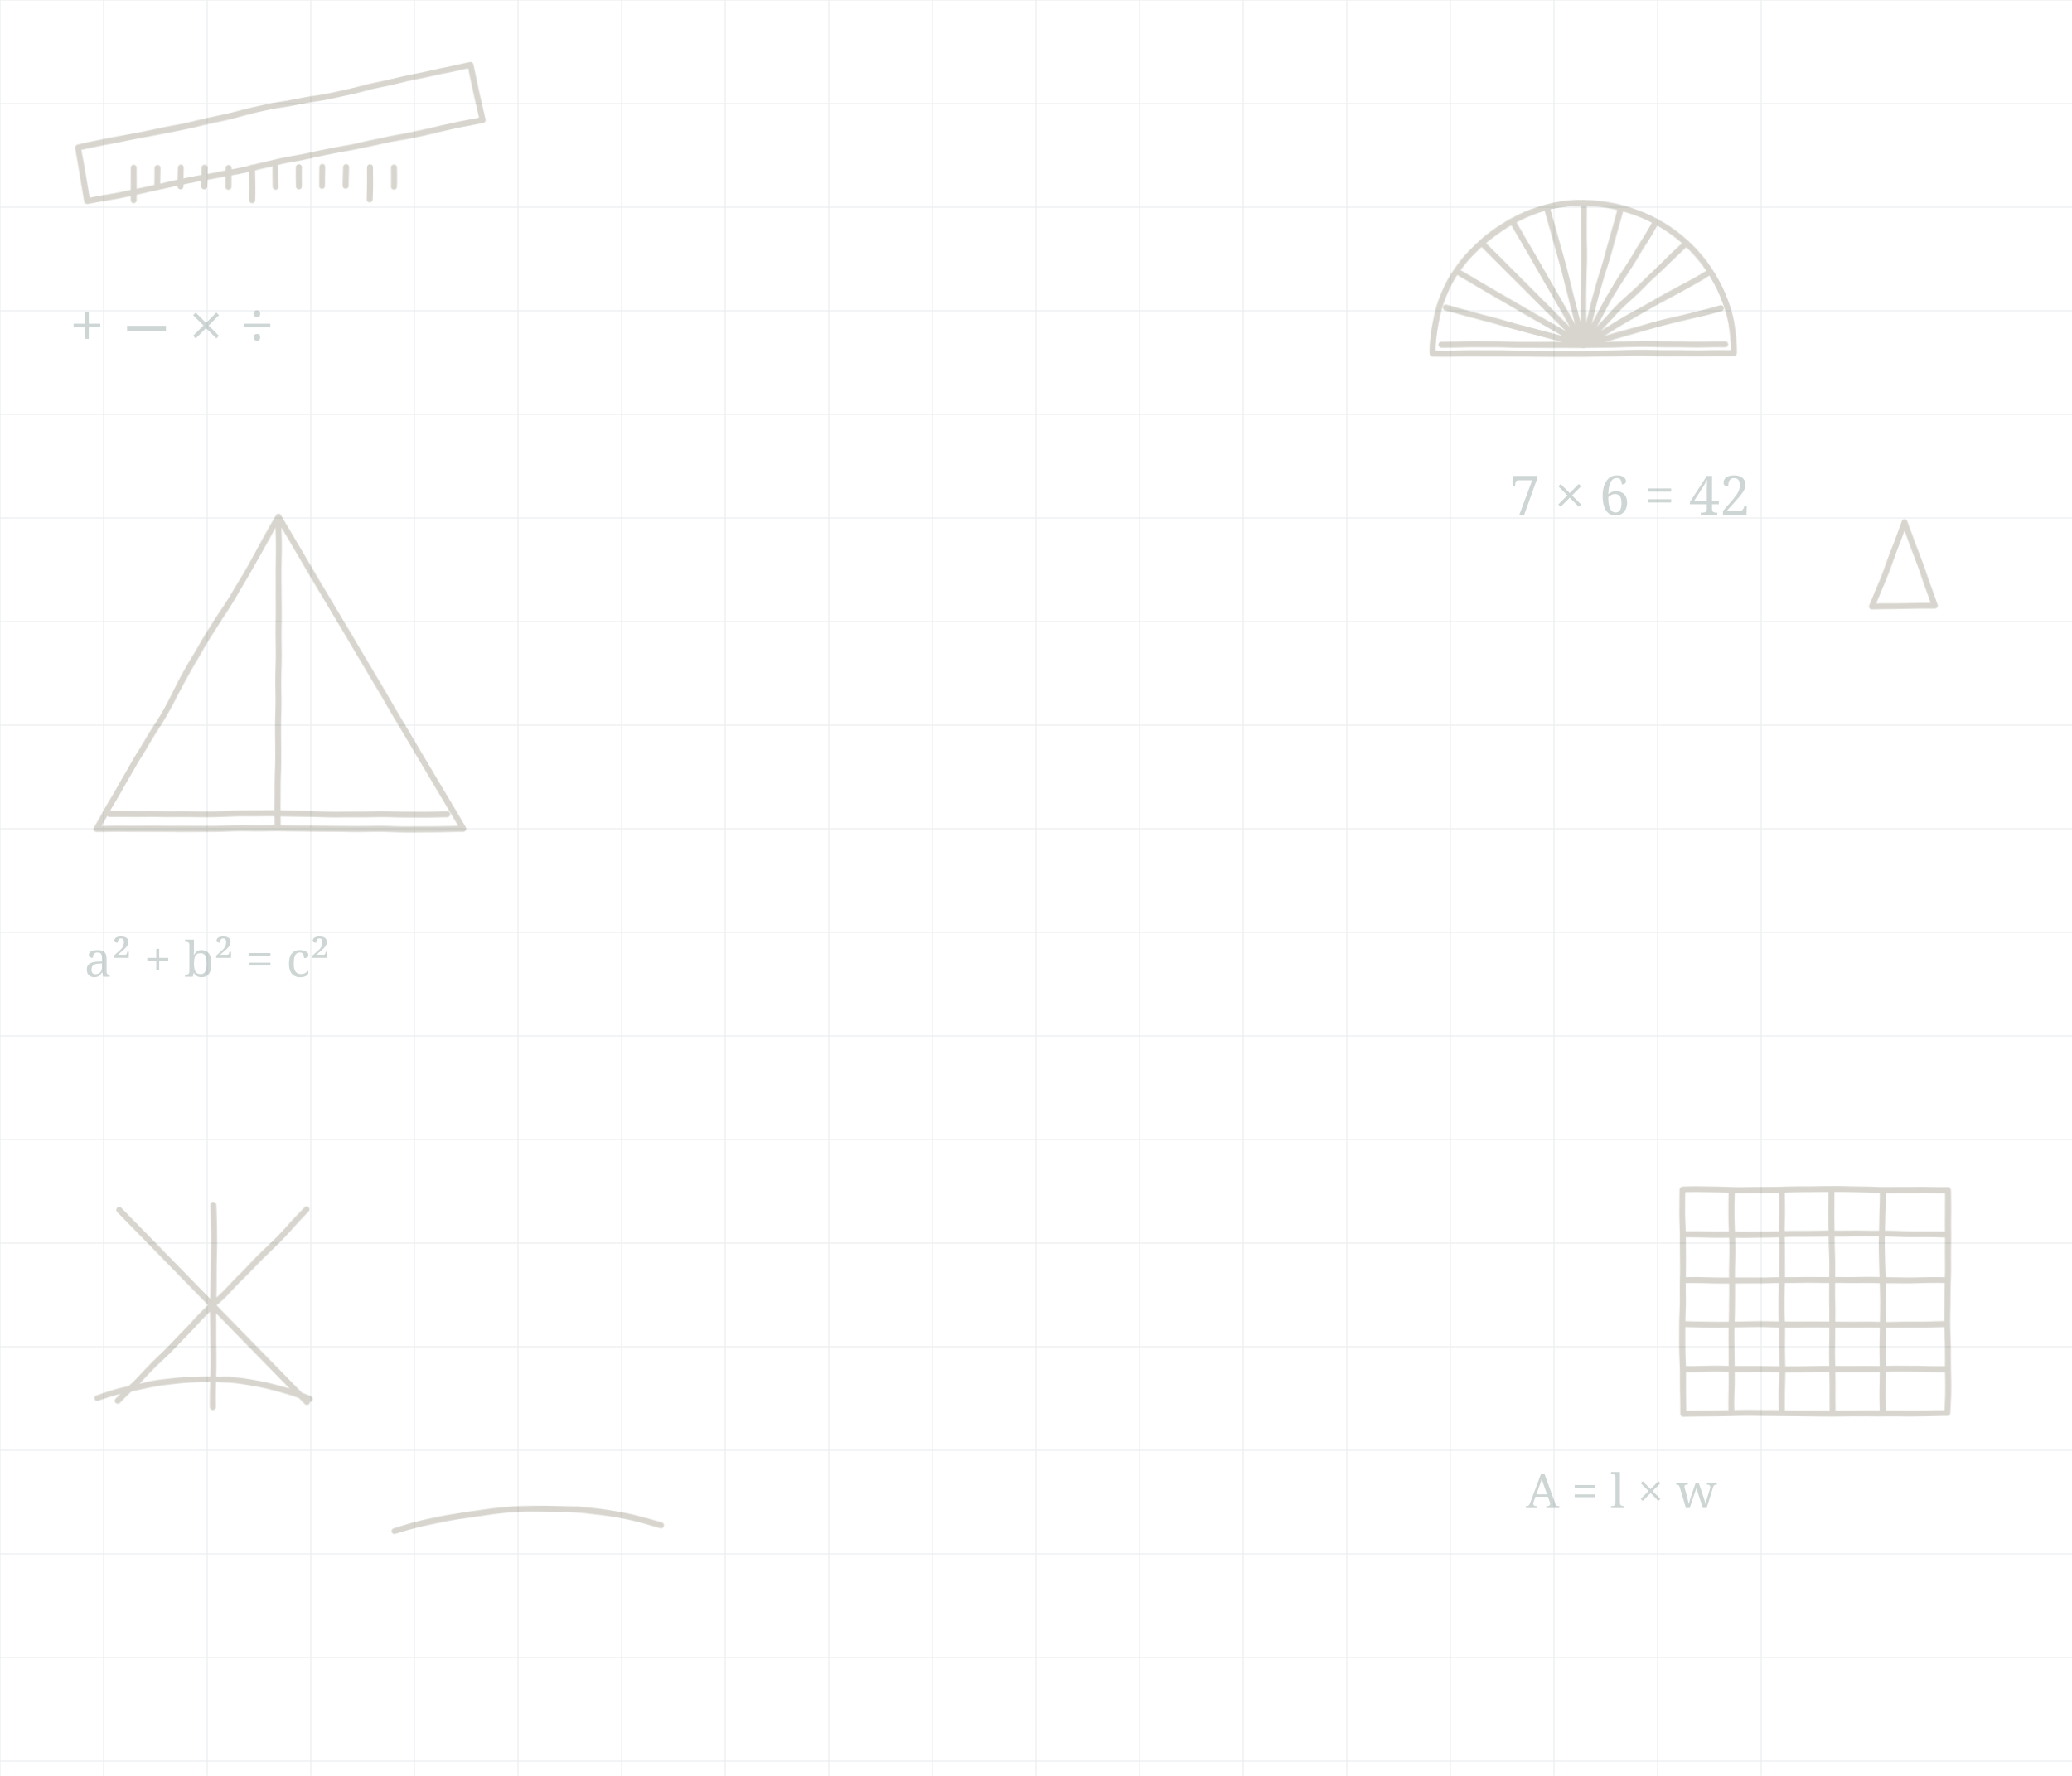
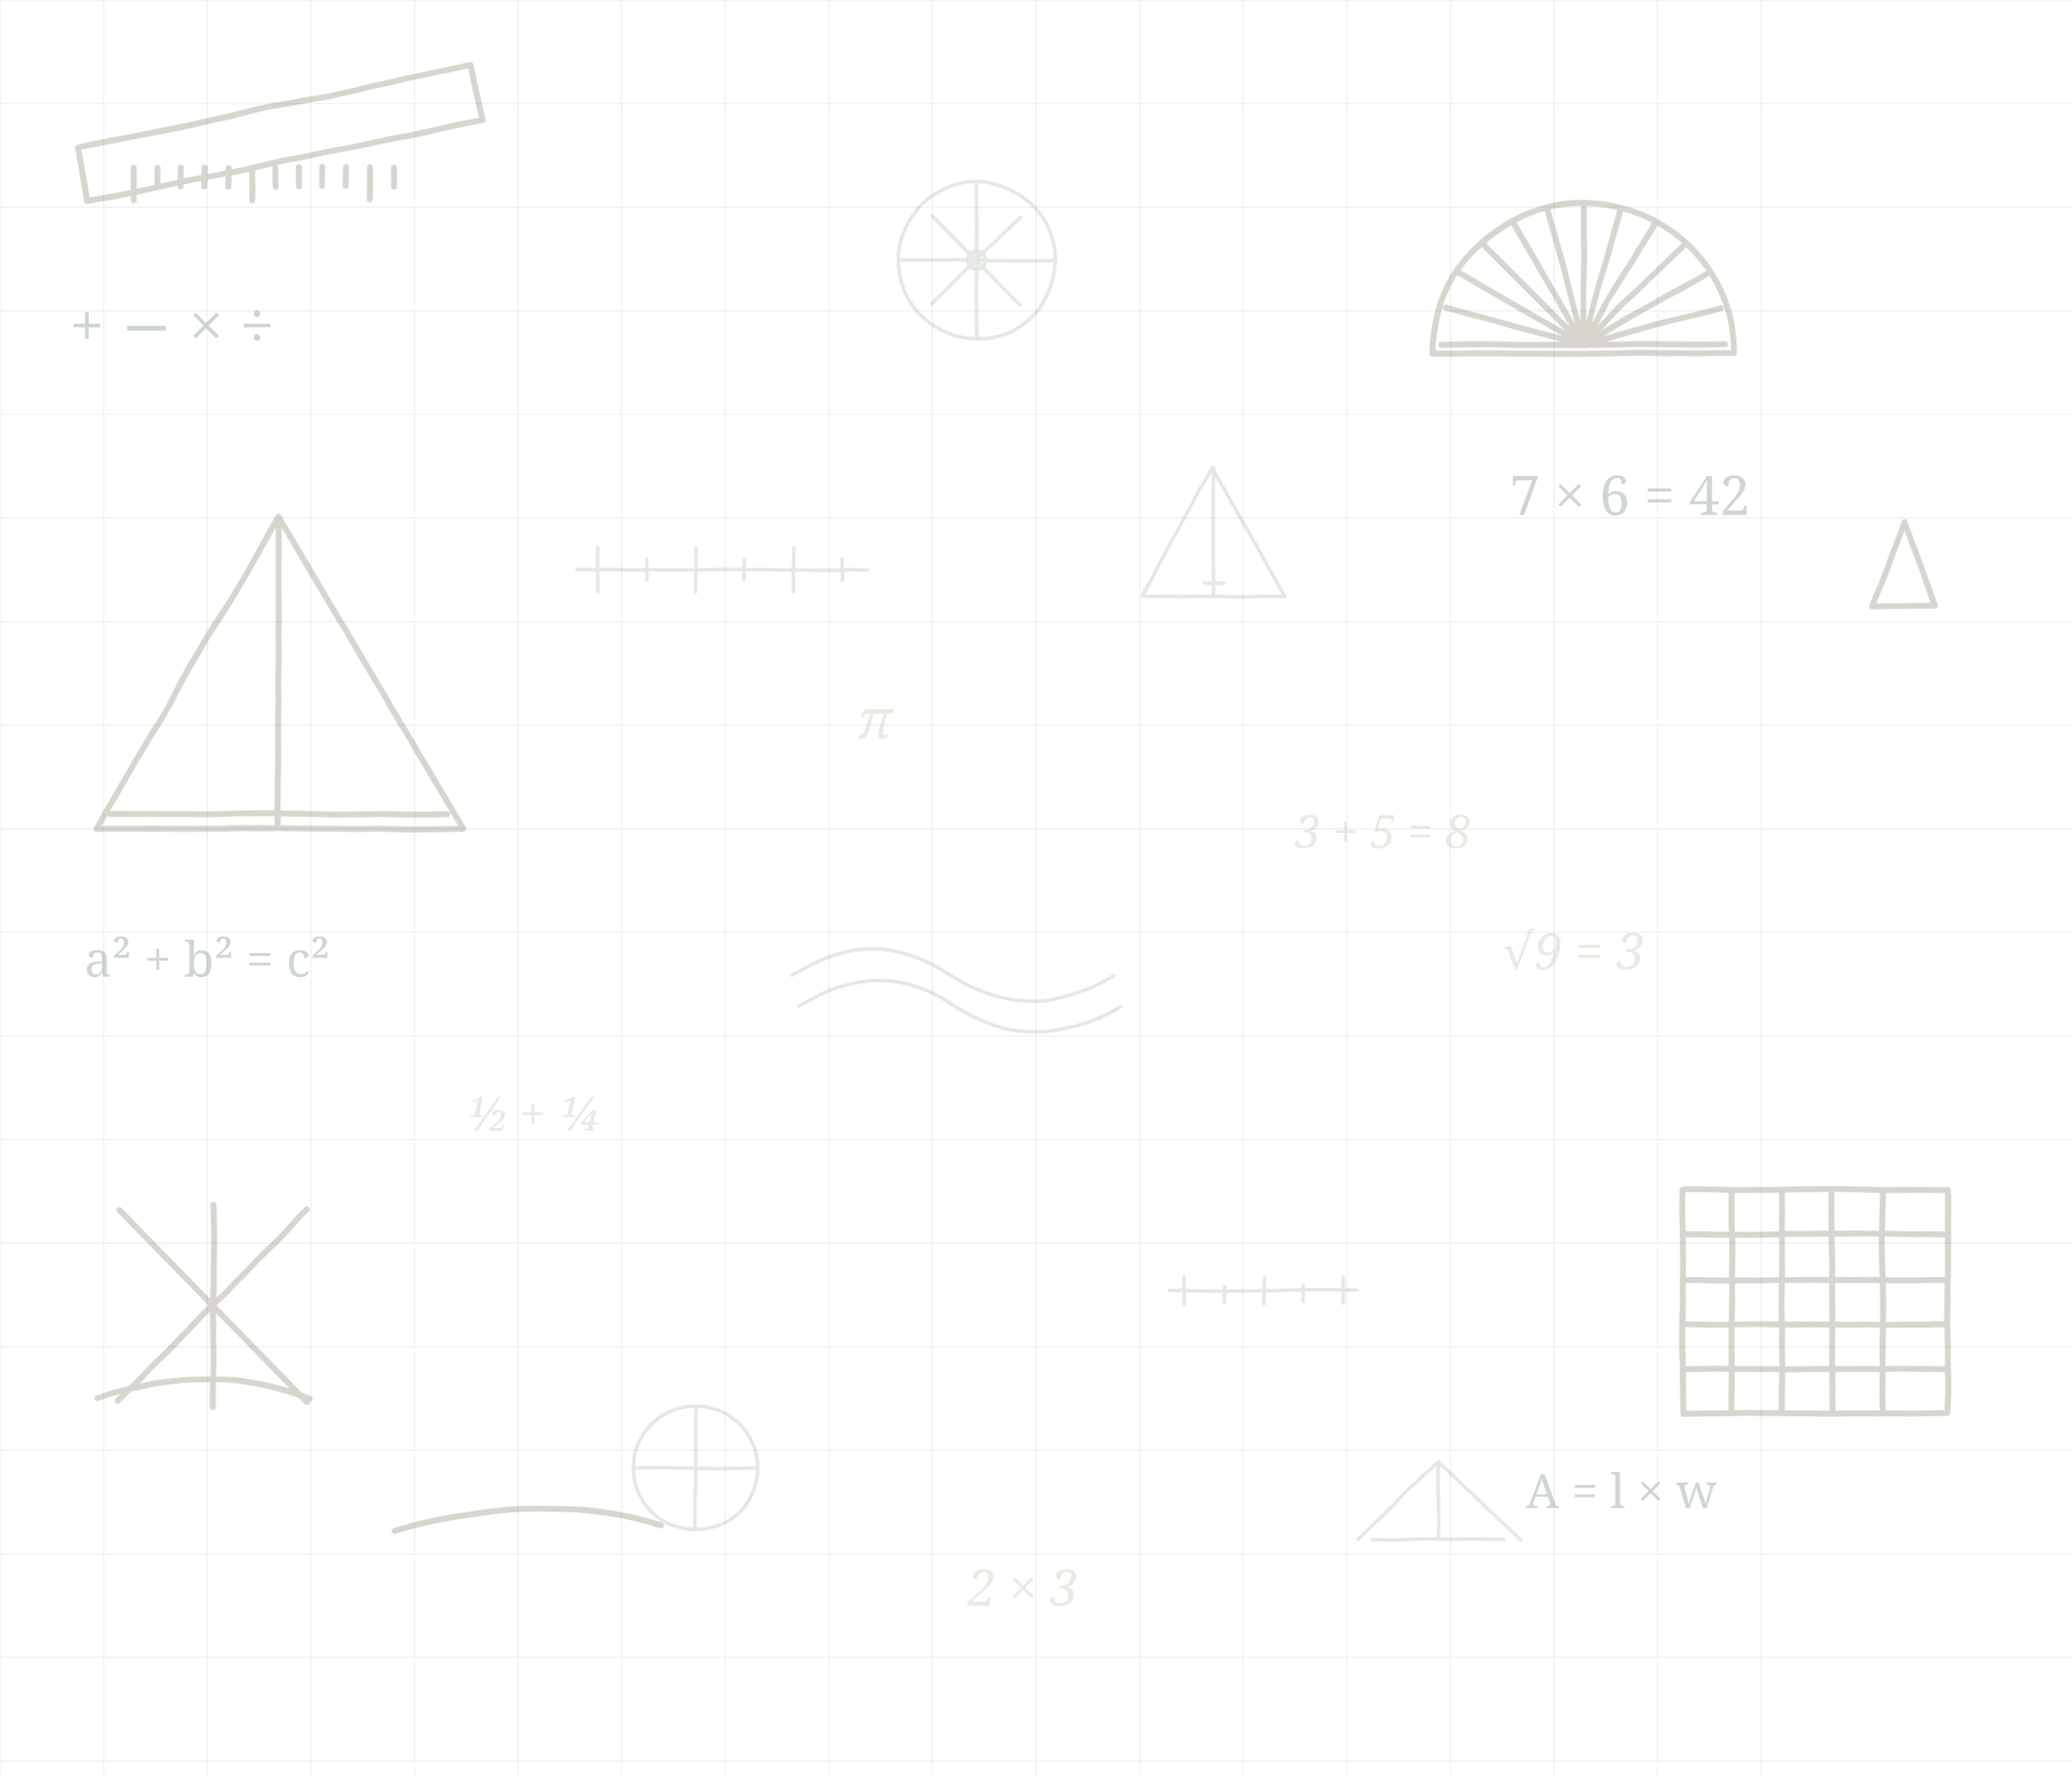
<svg xmlns="http://www.w3.org/2000/svg" viewBox="0 0 1400 1200" preserveAspectRatio="xMidYMid slice">
  <defs>
    <filter id="p">
      <feTurbulence type="fractalNoise" baseFrequency=".015" numOctaves="3" seed="14" result="n" />
      <feDisplacementMap in="SourceGraphic" in2="n" scale="2.3" />
    </filter>
  </defs>
  <g stroke="#315a64" opacity=".10" stroke-width=".7">
    <path d="M0 0V1200M0 0H1400" />
    <path d="M70 0V1200M0 70H1400" />
    <path d="M140 0V1200M0 140H1400" />
    <path d="M210 0V1200M0 210H1400" />
    <path d="M280 0V1200M0 280H1400" />
    <path d="M350 0V1200M0 350H1400" />
    <path d="M420 0V1200M0 420H1400" />
    <path d="M490 0V1200M0 490H1400" />
    <path d="M560 0V1200M0 560H1400" />
    <path d="M630 0V1200M0 630H1400" />
    <path d="M700 0V1200M0 700H1400" />
    <path d="M770 0V1200M0 770H1400" />
    <path d="M840 0V1200M0 840H1400" />
    <path d="M910 0V1200M0 910H1400" />
    <path d="M980 0V1200M0 980H1400" />
    <path d="M1050 0V1200M0 1050H1400" />
    <path d="M1120 0V1200M0 1120H1400" />
    <path d="M1190 0V1200M0 1190H1400" />
  </g>
  <g filter="url(#p)" fill="none" stroke="#635c42" stroke-width="4" opacity=".26" stroke-linejoin="round" stroke-linecap="round">
    <path d="M53 100l265-56 8 37-267 55z" />
    <path d="M90 113v22" />
    <path d="M106 113v13" />
    <path d="M122 113v13" />
    <path d="M138 113v13" />
    <path d="M154 113v13" />
    <path d="M170 113v22" />
    <path d="M186 113v13" />
    <path d="M202 113v13" />
    <path d="M218 113v13" />
    <path d="M234 113v13" />
    <path d="M250 113v22" />
    <path d="M266 113v13" />
    <path d="M968 239a102 102 0 0 1 204 0zM968 239h204" />
    <path d="M1070 233L1166.0 233.0" />
    <path d="M1070 233L1162.7 208.2" />
    <path d="M1070 233L1153.1 185.0" />
    <path d="M1070 233L1137.9 165.1" />
    <path d="M1070 233L1118.0 149.9" />
    <path d="M1070 233L1094.8 140.3" />
    <path d="M1070 233L1070.0 137.0" />
    <path d="M1070 233L1045.2 140.3" />
    <path d="M1070 233L1022.0 149.9" />
    <path d="M1070 233L1002.1 165.1" />
    <path d="M1070 233L986.9 185.0" />
    <path d="M1070 233L977.3 208.2" />
    <path d="M1070 233L974.0 233.0" />
    <path d="M65 560L188 349l125 211zM188 349v211M74 550h228" />
    <path d="M1137 804h179v151h-179zM1170 804v151M1204 804v151M1238 804v151M1272 804v151M1137 834h179M1137 865h179M1137 895h179M1137 925h179" />
    <path d="M80 947l127-130M80 817l127 130M144 814v137" />
    <path d="M66 945q78-26 143 0M267 1035q100-30 180-4" />
    <path d="M1265 410l22-57 21 57z" />
  </g>
  <g opacity=".25" fill="#3c5c56" font-family="Georgia,serif">
    <text x="47" y="235" font-size="42">+ − × ÷</text>
    <text x="1020" y="348" font-size="37">7 × 6 = 42</text>
    <text x="57" y="660" font-size="33">a² + b² = c²</text>
    <text x="1031" y="1019" font-size="32">A = l × w</text>
  </g>
+   <g fill="none" stroke="#72866a" stroke-width="2.4" stroke-linecap="round" stroke-linejoin="round" opacity=".19" filter="url(#p)">
+     <circle cx="660" cy="176" r="53" />
+     <path d="M607 176h106M660 123v106M630 146l59 60M630 206l59-60" />
+     <circle cx="660" cy="176" r="6" />
+     <path d="M390 385h196M404 370v30M437 378v14M470 370v30M503 378v14M536 370v30M569 378v14" />
+     <path d="M772 403l47-87 49 87zM820 316v87M814 394h13" />
+     <path d="M535 659q55-35 107 0q56 35 110 0M540 680q55-35 105 0q55 35 112 0" />
+     <path d="M790 872h127M800 863v18M827 869v11M854 863v18M881 869v11M908 863v18" />
+     <circle cx="470" cy="992" r="42" />
+     <path d="M428 992h84M470 950v84" />
+     <path d="M917 1040l55-52 55 52M927 1040h89M972 988v52" />
+   </g>
+   <g fill="#81825b" opacity=".17" font-family="Georgia,serif" font-style="italic">
+     <text x="580" y="499" font-size="37">π</text>
+     <text x="875" y="573" font-size="31">3 + 5 = 8</text>
+     <text x="315" y="764" font-size="32">½ + ¼</text>
+     <text x="654" y="1085" font-size="34">2 × 3</text>
+     <text x="1015" y="655" font-size="34">√9 = 3</text>
+   </g>
</svg>
